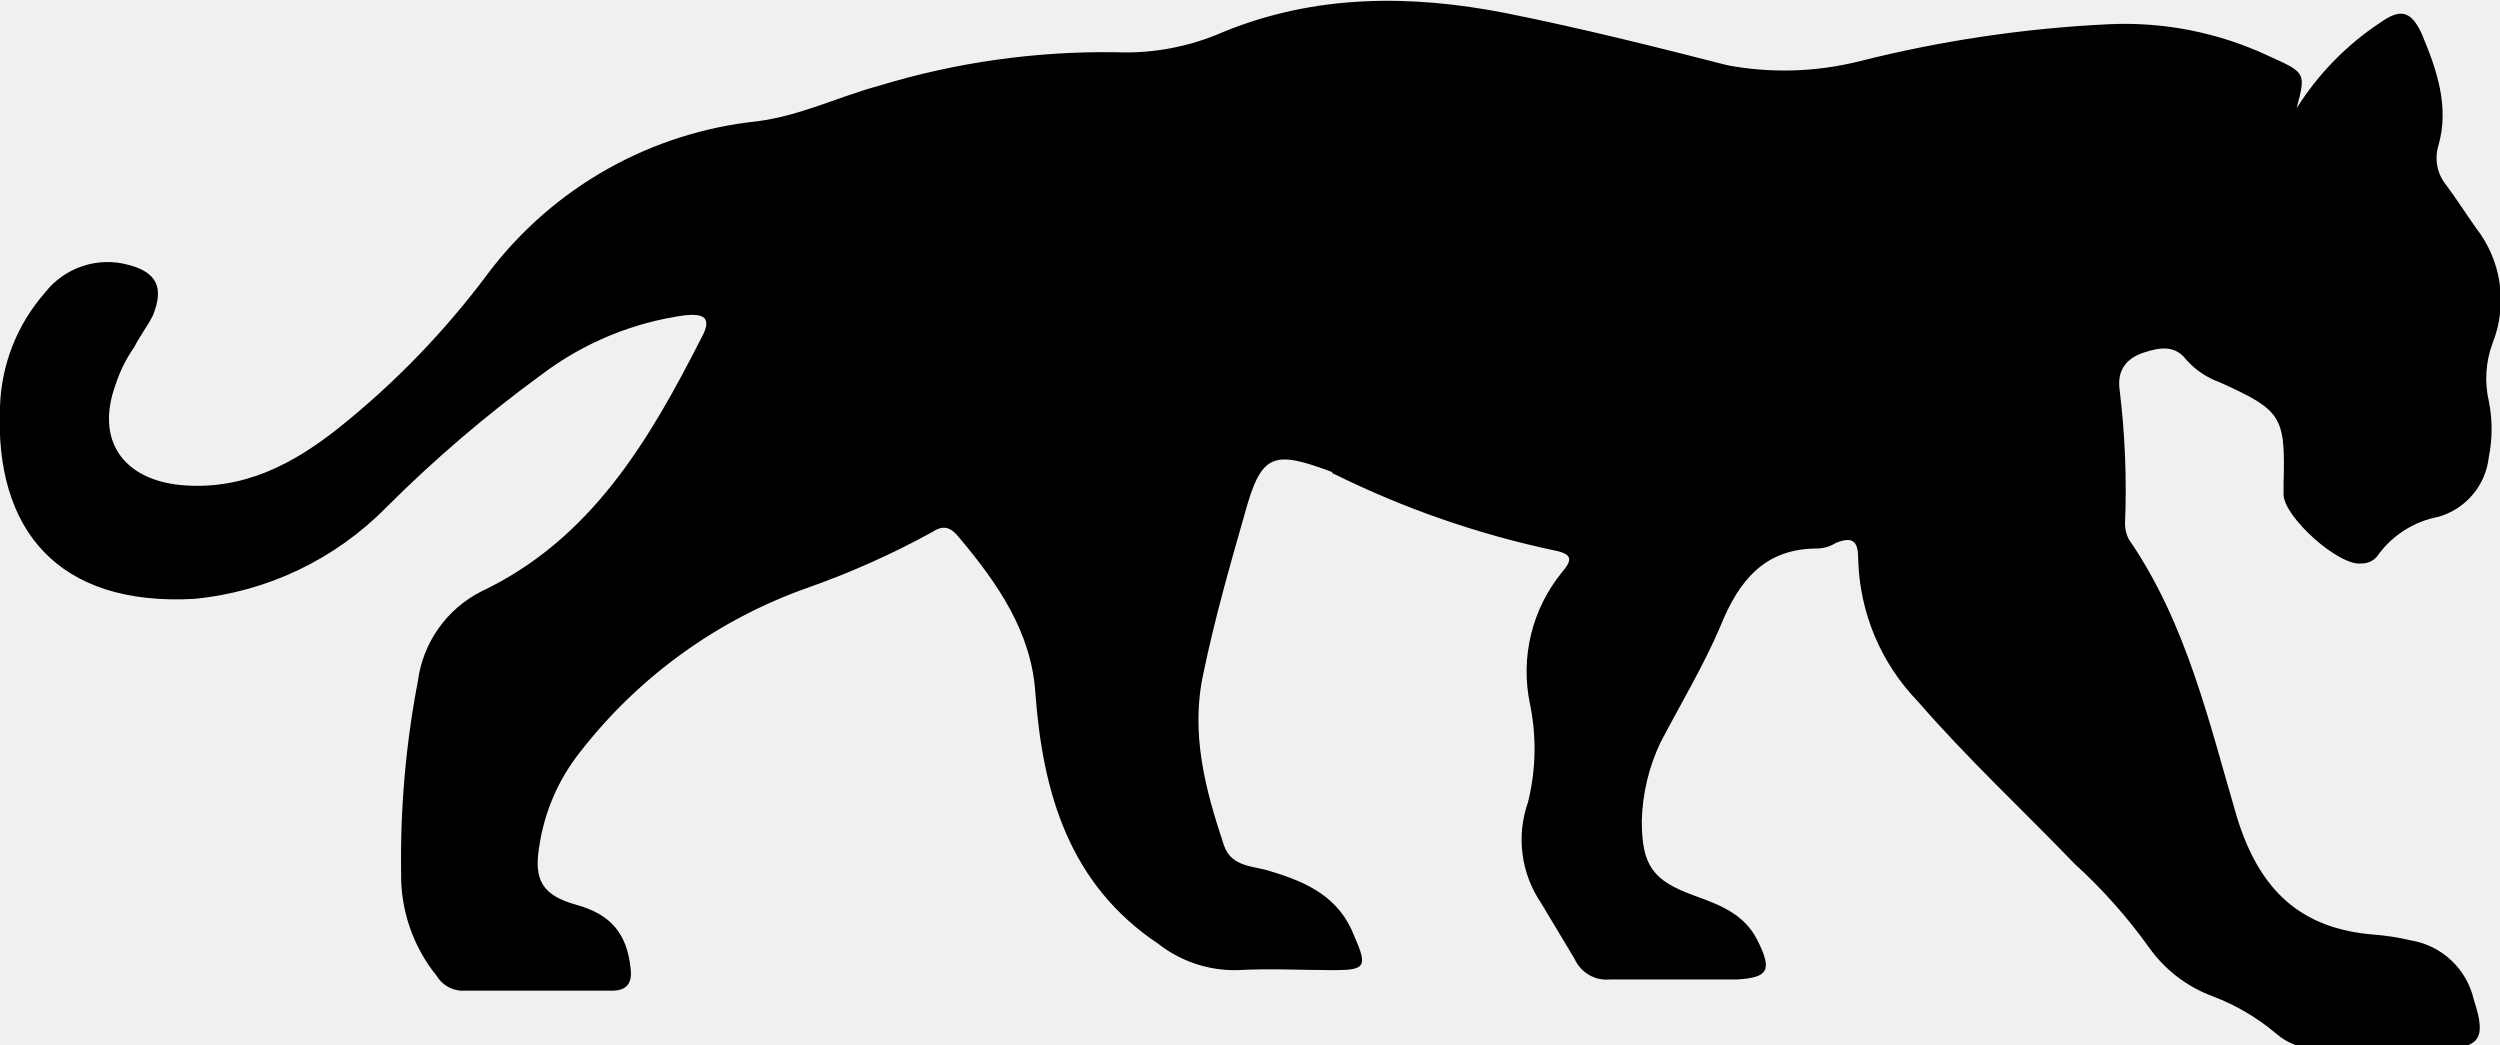
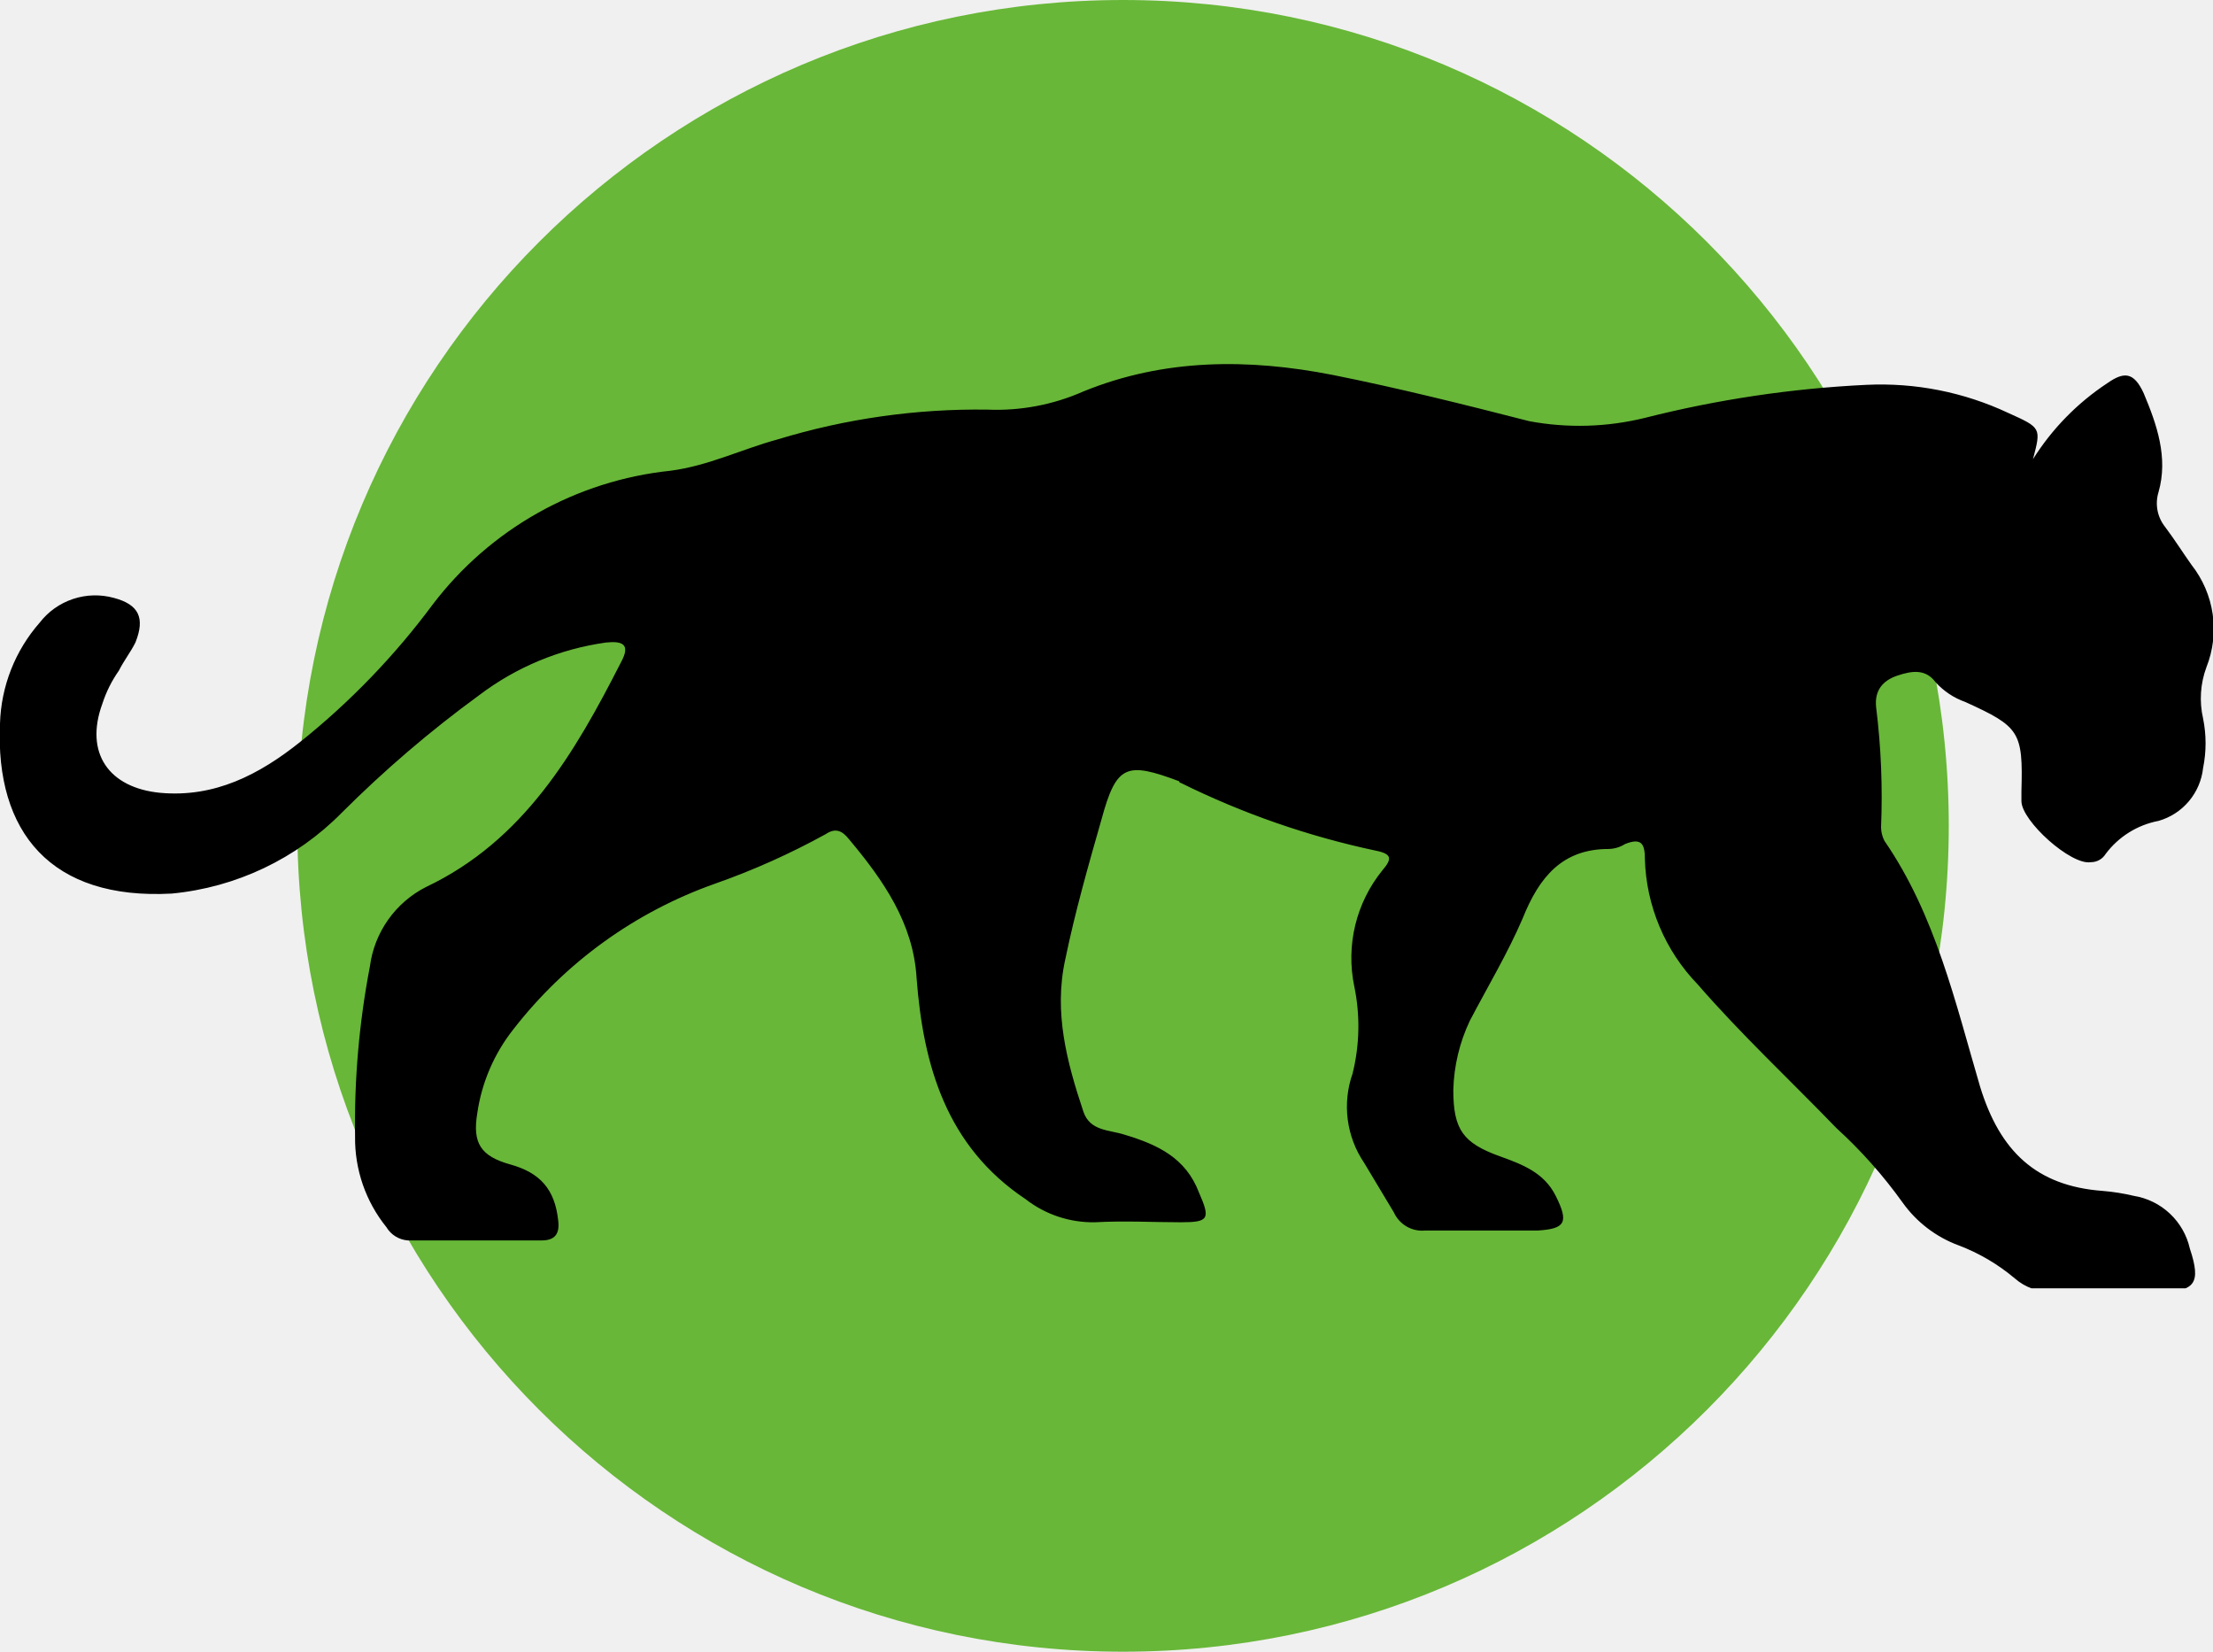
- <svg xmlns="http://www.w3.org/2000/svg" width="268" height="112" viewBox="0 0 268 112" fill="none">
-   <path d="M246.2 11.6C248.509 7.926 251.578 4.789 255.2 2.4C257.2 1 258.4 1 259.6 3.6C261.2 7.4 262.6 11.4 261.4 15.6C261.182 16.312 261.14 17.067 261.28 17.799C261.419 18.531 261.735 19.218 262.2 19.8C263.4 21.4 264.4 23 265.4 24.4C266.761 26.127 267.644 28.183 267.96 30.359C268.276 32.535 268.014 34.757 267.2 36.8C266.466 38.783 266.327 40.938 266.8 43C267.2 44.98 267.2 47.02 266.8 49C266.638 50.483 266.038 51.884 265.076 53.024C264.115 54.164 262.835 54.991 261.4 55.4C258.842 55.887 256.559 57.314 255 59.4C254.811 59.707 254.546 59.961 254.231 60.136C253.916 60.311 253.561 60.402 253.2 60.4C250.8 60.8 244.8 55.4 244.8 53V51.8C245 44.6 244.6 44 238 41C236.619 40.513 235.381 39.688 234.4 38.6C233.2 37 231.6 37.2 229.8 37.8C228 38.4 227 39.6 227.2 41.6C227.803 46.442 228.004 51.325 227.8 56.2C227.813 56.756 227.95 57.303 228.2 57.8C234.4 66.8 236.8 77.4 239.8 87.6C242.2 95.4 246.6 99.6 254.6 100.2C255.88 100.302 257.151 100.503 258.4 100.8C260.044 101.064 261.57 101.815 262.783 102.956C263.995 104.097 264.837 105.575 265.2 107.2C266.6 111.4 265.8 112.4 261.6 112.4H248.6C246.917 112.485 245.267 111.911 244 110.8C241.976 109.092 239.677 107.739 237.2 106.8C234.462 105.789 232.093 103.977 230.4 101.6C228.057 98.327 225.376 95.31 222.4 92.6C216.8 86.8 210.8 81.2 205.6 75.2C201.641 71.112 199.358 65.689 199.2 60C199.2 58.2 198.8 57.4 196.8 58.2C196.201 58.58 195.509 58.787 194.8 58.8C189.2 58.8 186.4 62.2 184.4 67.2C182.6 71.4 180.2 75.4 178 79.6C176.753 82.229 176.071 85.091 176 88C176 92.8 177.2 94.4 181.6 96C184.4 97 187 98 188.4 100.8C190 104 189.6 104.8 186.2 105H172.6C171.816 105.078 171.027 104.907 170.346 104.512C169.664 104.117 169.123 103.518 168.8 102.8L165.2 96.8C164.139 95.234 163.459 93.442 163.216 91.566C162.973 89.691 163.173 87.784 163.8 86C164.666 82.527 164.734 78.903 164 75.4C163.496 72.96 163.539 70.439 164.127 68.018C164.715 65.597 165.833 63.337 167.4 61.4C168.6 60 168.6 59.4 166.6 59C158.422 57.263 150.493 54.508 143 50.8C142.947 50.8 142.896 50.779 142.859 50.741C142.821 50.704 142.8 50.653 142.8 50.6C136.4 48.2 135.2 48.6 133.4 55.2C131.8 60.8 130.2 66.4 129 72.2C127.6 78.6 129.2 84.6 131.2 90.6C132 93 134.4 92.8 136.2 93.4C140.2 94.6 143.6 96.2 145.2 100.4C146.6 103.6 146.4 104 143 104C139.6 104 136.2 103.8 132.6 104C129.562 104.055 126.597 103.067 124.2 101.2C114.6 94.8 111.8 85 111 74.4C110.6 67.8 107 62.6 102.8 57.6C102 56.6 101.2 56.2 100 57C95.707 59.367 91.225 61.374 86.6 63C76.948 66.408 68.479 72.517 62.2 80.6C59.855 83.55 58.337 87.07 57.8 90.8C57.2 94.4 58.2 96 61.8 97C65.4 98 67.2 100 67.6 103.8C67.8 105.4 67.2 106.2 65.6 106.2H49.4C48.87 106.162 48.357 105.997 47.904 105.719C47.451 105.44 47.072 105.056 46.8 104.6C44.288 101.489 42.943 97.598 43 93.6C42.895 86.69 43.498 79.787 44.8 73C45.067 70.967 45.826 69.031 47.011 67.358C48.196 65.685 49.771 64.326 51.6 63.4C63.4 57.8 69.6 47.2 75.2 36.2C76.4 34 75.4 33.6 73.4 33.8C67.803 34.577 62.499 36.781 58 40.2C52.108 44.498 46.559 49.245 41.4 54.4C35.899 59.987 28.605 63.457 20.8 64.2C6.2 65 -0.6 56.8 2.18973e-05 43.6C0.134 39.099 1.831 34.785 4.8 31.4C5.832 30.062 7.239 29.062 8.843 28.527C10.446 27.993 12.172 27.949 13.8 28.4C16.8 29.2 17.6 30.8 16.4 33.8C15.8 35 15 36 14.4 37.2C13.537 38.426 12.863 39.774 12.4 41.2C10.2 47.2 13.2 51.4 19.4 52C26 52.6 31.4 49.8 36.4 45.8C42.424 40.976 47.801 35.397 52.4 29.2C55.839 24.675 60.168 20.902 65.122 18.116C70.075 15.33 75.547 13.589 81.2 13C85.8 12.4 89.8 10.4 94.2 9.2C102.429 6.691 110.998 5.477 119.6 5.6C123.584 5.766 127.553 5.013 131.2 3.4C141 -0.6 151.2 -0.6 161.4 1.4C169.4 3 177.4 5 185.2 7C189.842 7.865 194.615 7.728 199.2 6.6C207.977 4.375 216.956 3.035 226 2.6C231.925 2.312 237.83 3.479 243.2 6C247.2 7.8 247.2 7.8 246.2 11.6Z" fill="black" />
+ <svg xmlns="http://www.w3.org/2000/svg" width="268" height="200" viewBox="0 0 268 200" fill="none">
+   <circle cx="136" cy="100" r="100" fill="#68B738" />
+   <g clip-path="url(#clip0_2403_774)">
+     <path d="M246.2 55.6C248.509 51.926 251.578 48.789 255.2 46.4C257.2 45 258.4 45 259.6 47.6C261.2 51.4 262.6 55.4 261.4 59.6C261.182 60.312 261.14 61.067 261.28 61.799C261.419 62.531 261.735 63.218 262.2 63.8C263.4 65.4 264.4 67 265.4 68.4C266.761 70.127 267.644 72.183 267.96 74.359C268.276 76.535 268.014 78.757 267.2 80.8C266.466 82.784 266.327 84.938 266.8 87C267.2 88.98 267.2 91.02 266.8 93C266.638 94.483 266.038 95.884 265.076 97.024C264.115 98.164 262.835 98.991 261.4 99.4C258.842 99.887 256.559 101.314 255 103.4C254.811 103.707 254.546 103.961 254.231 104.136C253.916 104.311 253.561 104.402 253.2 104.4C250.8 104.8 244.8 99.4 244.8 97V95.8C245 88.6 244.6 88 238 85C236.619 84.513 235.381 83.688 234.4 82.6C233.2 81 231.6 81.2 229.8 81.8C228 82.4 227 83.6 227.2 85.6C227.803 90.442 228.004 95.325 227.8 100.2C227.813 100.756 227.95 101.303 228.2 101.8C234.4 110.8 236.8 121.4 239.8 131.6C242.2 139.4 246.6 143.6 254.6 144.2C255.88 144.302 257.151 144.503 258.4 144.8C260.044 145.064 261.57 145.815 262.783 146.956C263.995 148.097 264.837 149.575 265.2 151.2C266.6 155.4 265.8 156.4 261.6 156.4H248.6C246.917 156.485 245.267 155.911 244 154.8C241.976 153.092 239.677 151.739 237.2 150.8C234.462 149.789 232.093 147.977 230.4 145.6C228.057 142.327 225.376 139.31 222.4 136.6C216.8 130.8 210.8 125.2 205.6 119.2C201.641 115.112 199.358 109.688 199.2 104C199.2 102.2 198.8 101.4 196.8 102.2C196.201 102.58 195.509 102.787 194.8 102.8C189.2 102.8 186.4 106.2 184.4 111.2C182.6 115.4 180.2 119.4 178 123.6C176.753 126.229 176.071 129.091 176 132C176 136.8 177.2 138.4 181.6 140C184.4 141 187 142 188.4 144.8C190 148 189.6 148.8 186.2 149H172.6C171.816 149.078 171.027 148.907 170.346 148.512C169.664 148.117 169.123 147.518 168.8 146.8L165.2 140.8C164.139 139.234 163.459 137.442 163.216 135.566C162.973 133.691 163.173 131.784 163.8 130C164.666 126.527 164.734 122.903 164 119.4C163.496 116.96 163.539 114.439 164.127 112.018C164.715 109.597 165.833 107.337 167.4 105.4C168.6 104 168.6 103.4 166.6 103C158.422 101.263 150.493 98.508 143 94.8C142.947 94.8 142.896 94.779 142.859 94.741C142.821 94.704 142.8 94.653 142.8 94.6C136.4 92.2 135.2 92.6 133.4 99.2C131.8 104.8 130.2 110.4 129 116.2C127.6 122.6 129.2 128.6 131.2 134.6C132 137 134.4 136.8 136.2 137.4C140.2 138.6 143.6 140.2 145.2 144.4C146.6 147.6 146.4 148 143 148C139.6 148 136.2 147.8 132.6 148C129.562 148.055 126.597 147.067 124.2 145.2C114.6 138.8 111.8 129 111 118.4C110.6 111.8 107 106.6 102.8 101.6C102 100.6 101.2 100.2 100 101C95.707 103.367 91.225 105.374 86.6 107C76.948 110.408 68.479 116.517 62.2 124.6C59.855 127.55 58.337 131.07 57.8 134.8C57.2 138.4 58.2 140 61.8 141C65.4 142 67.2 144 67.6 147.8C67.8 149.4 67.2 150.2 65.6 150.2H49.4C48.87 150.162 48.357 149.997 47.904 149.719C47.451 149.44 47.072 149.056 46.8 148.6C44.288 145.489 42.943 141.598 43 137.6C42.895 130.69 43.498 123.787 44.8 117C45.067 114.967 45.826 113.03 47.011 111.358C48.196 109.685 49.771 108.326 51.6 107.4C63.4 101.8 69.6 91.2 75.2 80.2C76.4 78 75.4 77.6 73.4 77.8C67.803 78.577 62.499 80.781 58 84.2C52.108 88.498 46.559 93.245 41.4 98.4C35.899 103.987 28.605 107.457 20.8 108.2C6.2 109 -0.6 100.8 2.18973e-05 87.6C0.134 83.099 1.831 78.785 4.8 75.4C5.832 74.062 7.239 73.062 8.843 72.528C10.446 71.993 12.172 71.949 13.8 72.4C16.8 73.2 17.6 74.8 16.4 77.8C15.8 79 15 80 14.4 81.2C13.537 82.426 12.863 83.774 12.4 85.2C10.2 91.2 13.2 95.4 19.4 96C26 96.6 31.4 93.8 36.4 89.8C42.424 84.976 47.801 79.397 52.4 73.2C55.839 68.675 60.168 64.903 65.122 62.116C70.075 59.33 75.547 57.589 81.2 57C85.8 56.4 89.8 54.4 94.2 53.2C102.429 50.691 110.998 49.477 119.6 49.6C123.584 49.766 127.553 49.013 131.2 47.4C141 43.4 151.2 43.4 161.4 45.4C169.4 47 177.4 49 185.2 51C189.842 51.865 194.615 51.728 199.2 50.6C207.977 48.375 216.956 47.035 226 46.6C231.925 46.312 237.83 47.479 243.2 50C247.2 51.8 247.2 51.8 246.2 55.6Z" fill="black" />
+   </g>
+   <defs>
+     <clipPath id="clip0_2403_774">
+       <rect width="268" height="112" fill="white" transform="translate(0 44)" />
+     </clipPath>
+   </defs>
</svg>
